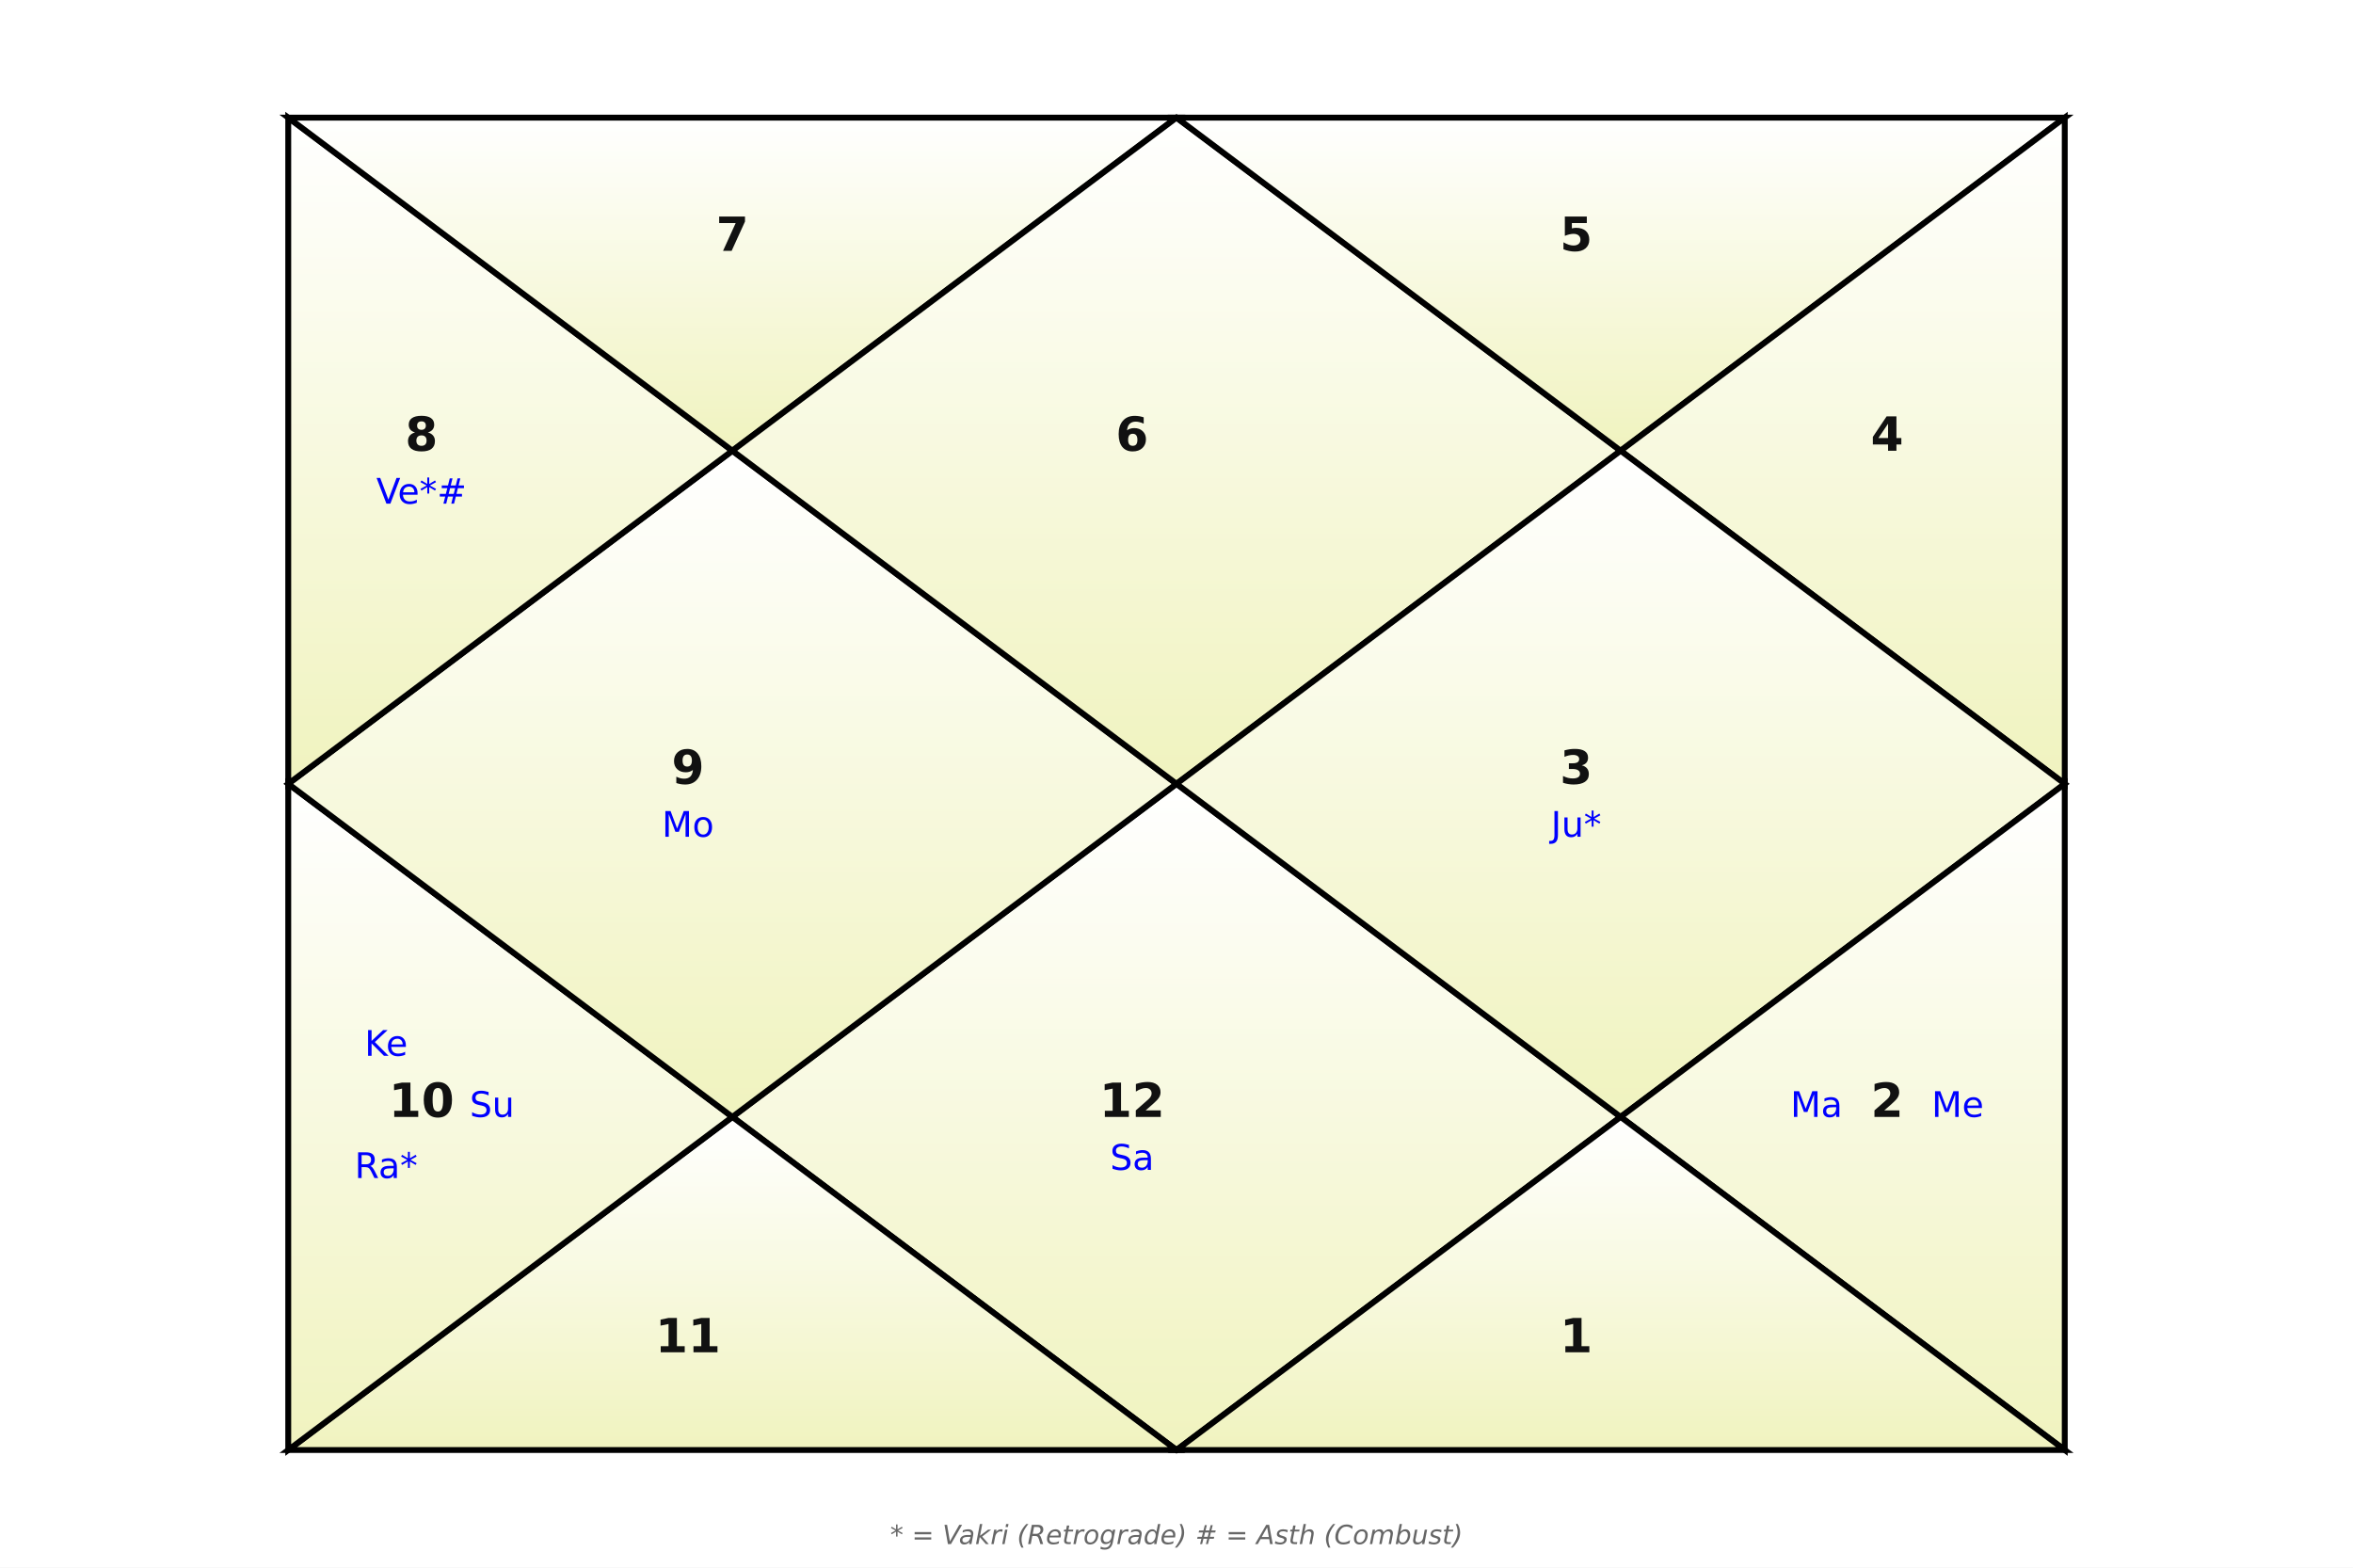
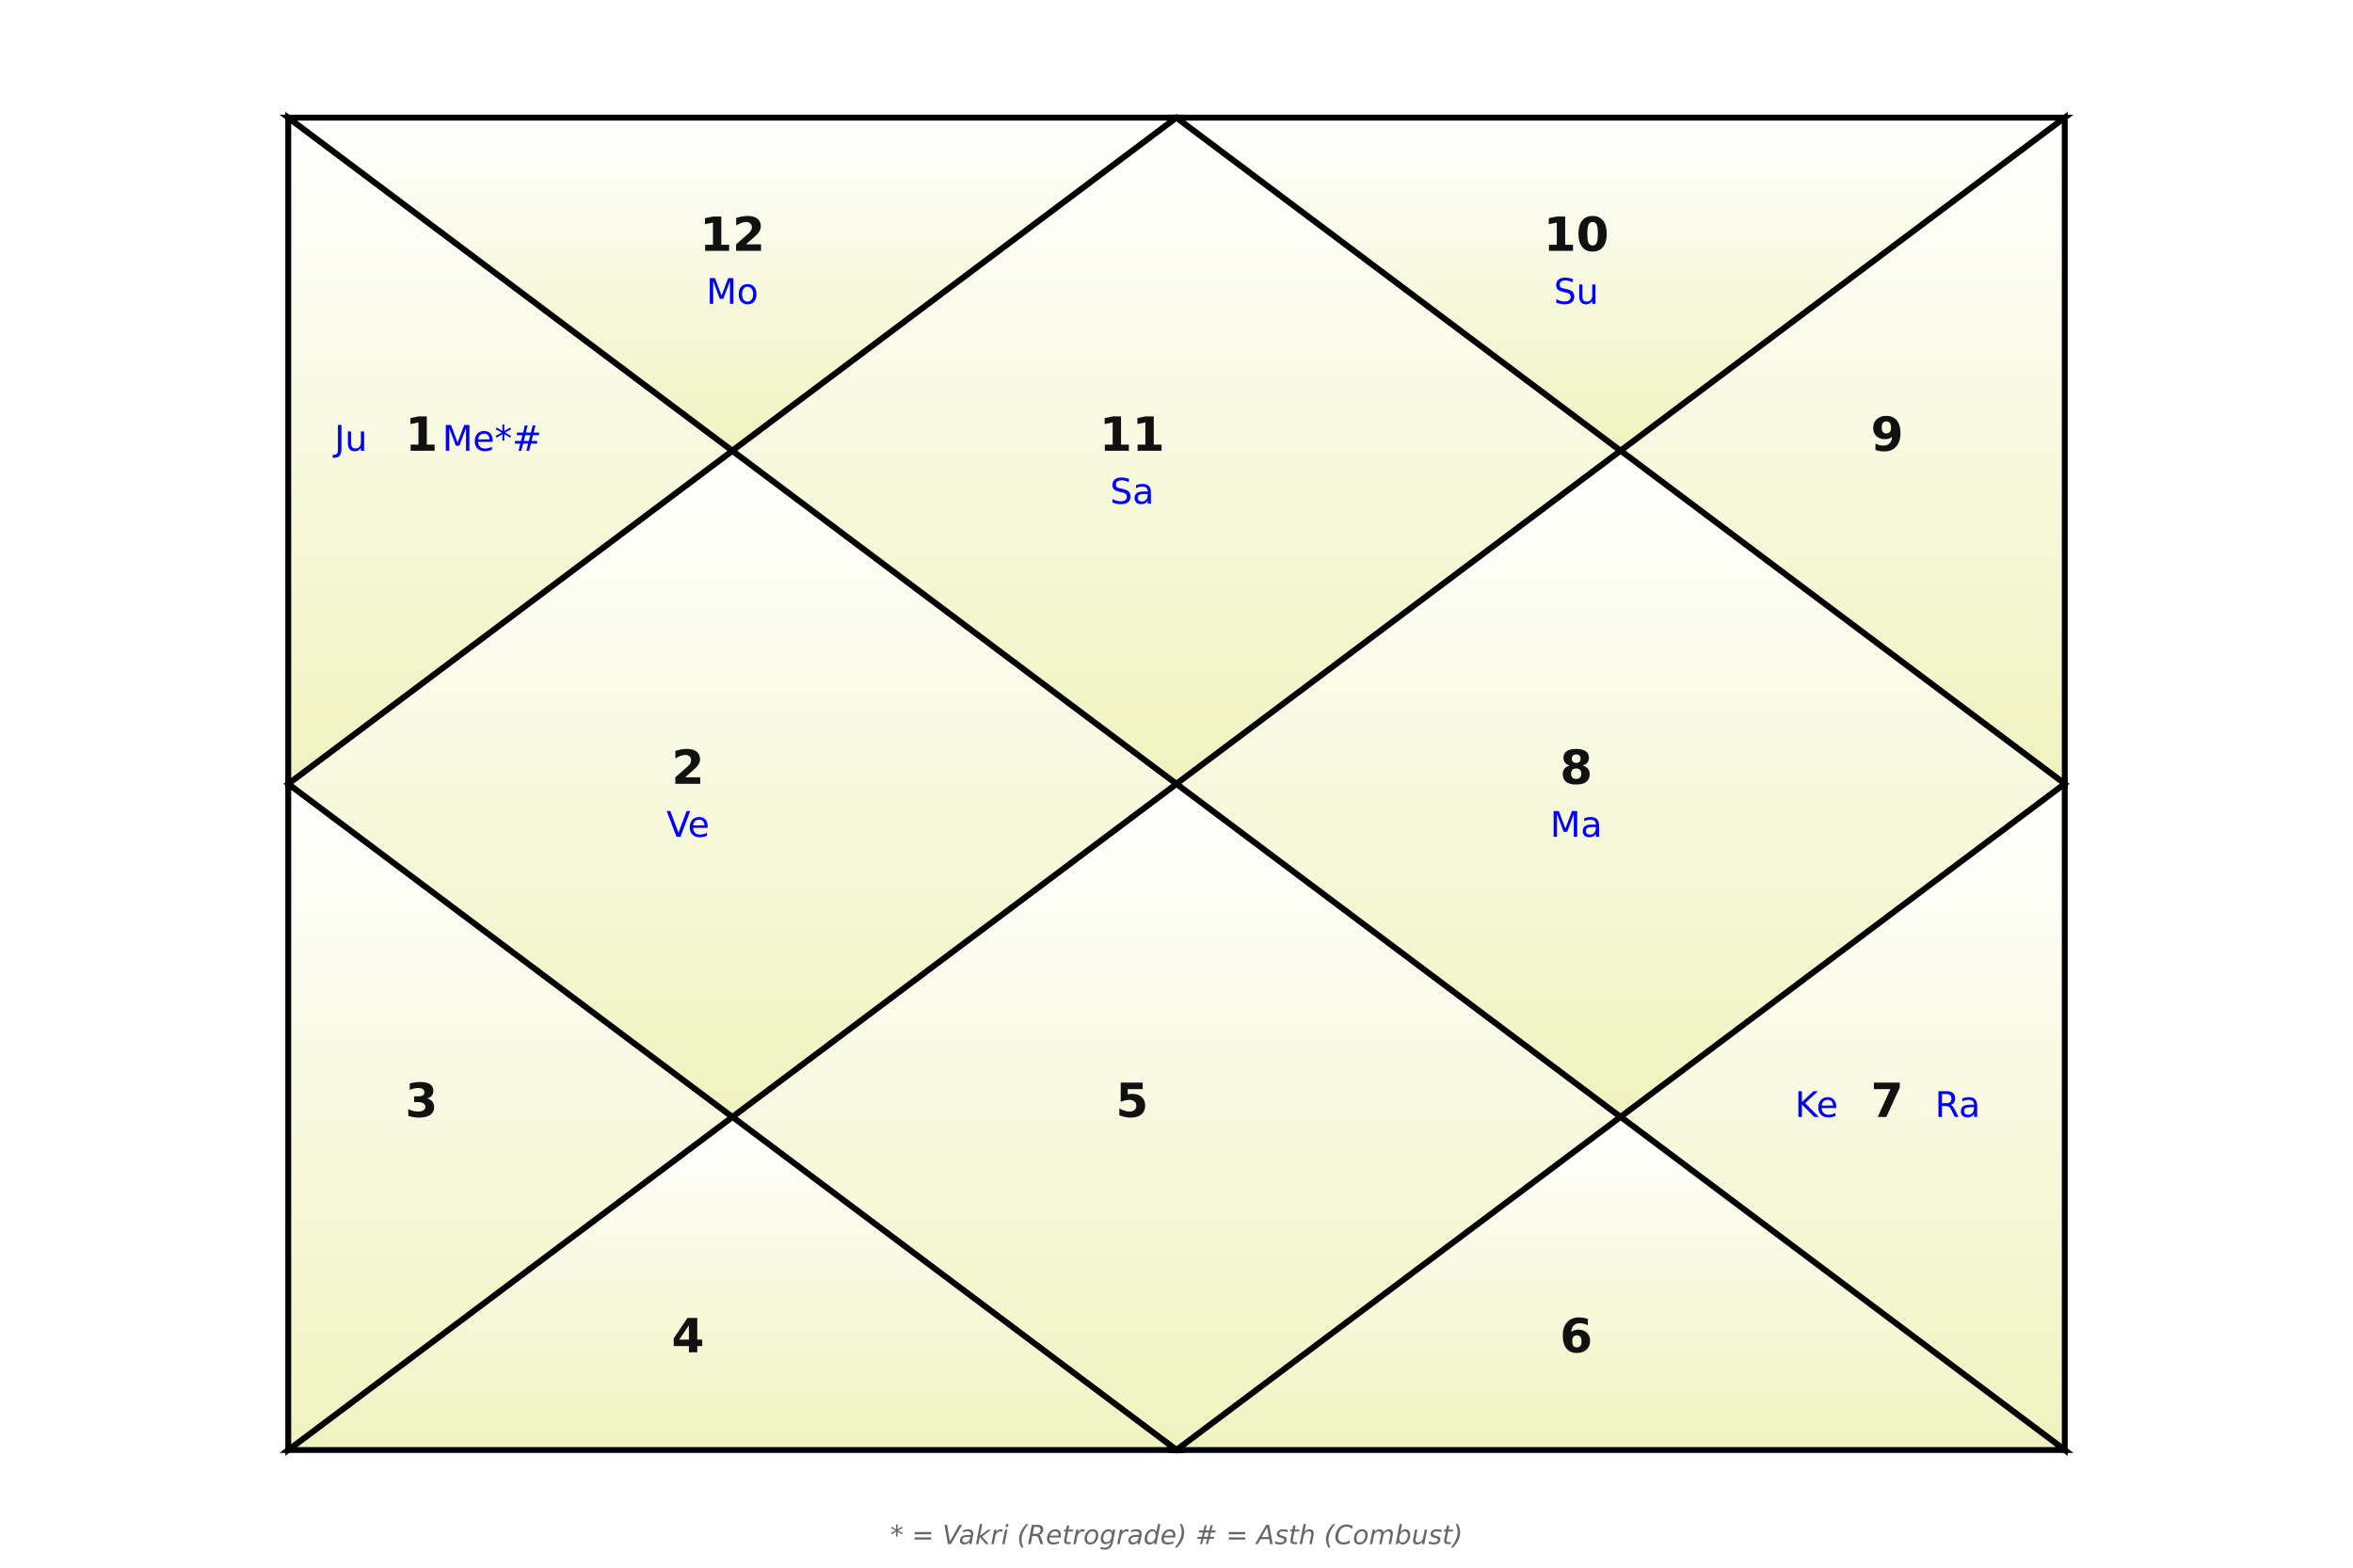
<svg xmlns="http://www.w3.org/2000/svg" baseProfile="full" height="100%" version="1.1" viewBox="0 0 800 533" width="100%">
  <defs>
    <linearGradient id="houseGrad" x1="0" x2="0" y1="0" y2="1">
      <stop offset="0" stop-color="white" />
      <stop offset="1" stop-color="#f0f3bf" />
    </linearGradient>
  </defs>
  <rect fill="white" height="533" width="800" x="0" y="0" />
  <polygon fill="url(#houseGrad)" points="249.0,379.75 400.0,493.0 551.0,379.75 400.0,266.5" stroke="#000" stroke-width="2" />
  <polygon fill="url(#houseGrad)" points="249.0,379.75 98.0,493.0 400.0,493.0" stroke="#000" stroke-width="2" />
  <polygon fill="url(#houseGrad)" points="98.0,266.5 98.0,493.0 249.0,379.75" stroke="#000" stroke-width="2" />
  <polygon fill="url(#houseGrad)" points="98.0,266.5 249.0,379.75 400.0,266.5 249.0,153.25" stroke="#000" stroke-width="2" />
  <polygon fill="url(#houseGrad)" points="98.0,40.0 98.0,266.5 249.0,153.25" stroke="#000" stroke-width="2" />
  <polygon fill="url(#houseGrad)" points="98.0,40.0 249.0,153.25 400.0,40.0" stroke="#000" stroke-width="2" />
  <polygon fill="url(#houseGrad)" points="249.0,153.25 400.0,266.5 551.0,153.25 400.0,40.0" stroke="#000" stroke-width="2" />
  <polygon fill="url(#houseGrad)" points="400.0,40.0 551.0,153.25 702.0,40.0" stroke="#000" stroke-width="2" />
  <polygon fill="url(#houseGrad)" points="551.0,153.25 702.0,266.5 702.0,40.0" stroke="#000" stroke-width="2" />
  <polygon fill="url(#houseGrad)" points="551.0,153.25 400.0,266.5 551.0,379.75 702.0,266.5" stroke="#000" stroke-width="2" />
  <polygon fill="url(#houseGrad)" points="551.0,379.75 702.0,493.0 702.0,266.5" stroke="#000" stroke-width="2" />
  <polygon fill="url(#houseGrad)" points="551.0,379.75 400.0,493.0 702.0,493.0" stroke="#000" stroke-width="2" />
-   <text fill="#111111" font-family="DejaVu Sans, Arial, sans-serif" font-size="16" font-weight="bold" text-anchor="middle" x="384.9" y="153.25">6</text>
-   <text fill="#111111" font-family="DejaVu Sans, Arial, sans-serif" font-size="16" font-weight="bold" text-anchor="middle" x="249.0" y="85.3">7</text>
-   <text fill="#111111" font-family="DejaVu Sans, Arial, sans-serif" font-size="16" font-weight="bold" text-anchor="middle" x="143.3" y="153.25">8</text>
-   <text fill="#0000ff" font-family="DejaVu Sans, Arial, sans-serif" font-size="12" text-anchor="middle" x="143.3" y="171.25">Ve*#</text>
-   <text fill="#111111" font-family="DejaVu Sans, Arial, sans-serif" font-size="16" font-weight="bold" text-anchor="middle" x="233.9" y="266.5">9</text>
-   <text fill="#0000ff" font-family="DejaVu Sans, Arial, sans-serif" font-size="12" text-anchor="middle" x="233.9" y="284.5">Mo</text>
-   <text fill="#111111" font-family="DejaVu Sans, Arial, sans-serif" font-size="16" font-weight="bold" text-anchor="middle" x="143.3" y="379.75">10</text>
-   <text fill="#0000ff" font-family="DejaVu Sans, Arial, sans-serif" font-size="12" text-anchor="middle" x="167.3" y="379.75">Su</text>
-   <text fill="#0000ff" font-family="DejaVu Sans, Arial, sans-serif" font-size="12" text-anchor="middle" x="131.3" y="400.535">Ra*</text>
-   <text fill="#0000ff" font-family="DejaVu Sans, Arial, sans-serif" font-size="12" text-anchor="middle" x="131.3" y="358.965">Ke</text>
-   <text fill="#111111" font-family="DejaVu Sans, Arial, sans-serif" font-size="16" font-weight="bold" text-anchor="middle" x="233.9" y="459.78">11</text>
-   <text fill="#111111" font-family="DejaVu Sans, Arial, sans-serif" font-size="16" font-weight="bold" text-anchor="middle" x="384.9" y="379.75">12</text>
-   <text fill="#0000ff" font-family="DejaVu Sans, Arial, sans-serif" font-size="12" text-anchor="middle" x="384.9" y="397.75">Sa</text>
-   <text fill="#111111" font-family="DejaVu Sans, Arial, sans-serif" font-size="16" font-weight="bold" text-anchor="middle" x="535.9" y="459.78">1</text>
-   <text fill="#111111" font-family="DejaVu Sans, Arial, sans-serif" font-size="16" font-weight="bold" text-anchor="middle" x="641.6" y="379.75">2</text>
-   <text fill="#0000ff" font-family="DejaVu Sans, Arial, sans-serif" font-size="12" text-anchor="middle" x="665.6" y="379.75">Me</text>
-   <text fill="#0000ff" font-family="DejaVu Sans, Arial, sans-serif" font-size="12" text-anchor="middle" x="617.6" y="379.75">Ma</text>
-   <text fill="#111111" font-family="DejaVu Sans, Arial, sans-serif" font-size="16" font-weight="bold" text-anchor="middle" x="535.9" y="266.5">3</text>
-   <text fill="#0000ff" font-family="DejaVu Sans, Arial, sans-serif" font-size="12" text-anchor="middle" x="535.9" y="284.5">Ju*</text>
-   <text fill="#111111" font-family="DejaVu Sans, Arial, sans-serif" font-size="16" font-weight="bold" text-anchor="middle" x="641.6" y="153.25">4</text>
-   <text fill="#111111" font-family="DejaVu Sans, Arial, sans-serif" font-size="16" font-weight="bold" text-anchor="middle" x="535.9" y="85.3">5</text>
+   <text fill="#111111" font-family="DejaVu Sans, Arial, sans-serif" font-size="16" font-weight="bold" text-anchor="middle" x="384.9" y="153.25">11</text>
+   <text fill="#0000ff" font-family="DejaVu Sans, Arial, sans-serif" font-size="12" text-anchor="middle" x="384.9" y="171.25">Sa</text>
+   <text fill="#111111" font-family="DejaVu Sans, Arial, sans-serif" font-size="16" font-weight="bold" text-anchor="middle" x="249.0" y="85.3">12</text>
+   <text fill="#0000ff" font-family="DejaVu Sans, Arial, sans-serif" font-size="12" text-anchor="middle" x="249.0" y="103.3">Mo</text>
+   <text fill="#111111" font-family="DejaVu Sans, Arial, sans-serif" font-size="16" font-weight="bold" text-anchor="middle" x="143.3" y="153.25">1</text>
+   <text fill="#0000ff" font-family="DejaVu Sans, Arial, sans-serif" font-size="12" text-anchor="middle" x="167.3" y="153.25">Me*#</text>
+   <text fill="#0000ff" font-family="DejaVu Sans, Arial, sans-serif" font-size="12" text-anchor="middle" x="119.3" y="153.25">Ju</text>
+   <text fill="#111111" font-family="DejaVu Sans, Arial, sans-serif" font-size="16" font-weight="bold" text-anchor="middle" x="233.9" y="266.5">2</text>
+   <text fill="#0000ff" font-family="DejaVu Sans, Arial, sans-serif" font-size="12" text-anchor="middle" x="233.9" y="284.5">Ve</text>
+   <text fill="#111111" font-family="DejaVu Sans, Arial, sans-serif" font-size="16" font-weight="bold" text-anchor="middle" x="143.3" y="379.75">3</text>
+   <text fill="#111111" font-family="DejaVu Sans, Arial, sans-serif" font-size="16" font-weight="bold" text-anchor="middle" x="233.9" y="459.78">4</text>
+   <text fill="#111111" font-family="DejaVu Sans, Arial, sans-serif" font-size="16" font-weight="bold" text-anchor="middle" x="384.9" y="379.75">5</text>
+   <text fill="#111111" font-family="DejaVu Sans, Arial, sans-serif" font-size="16" font-weight="bold" text-anchor="middle" x="535.9" y="459.78">6</text>
+   <text fill="#111111" font-family="DejaVu Sans, Arial, sans-serif" font-size="16" font-weight="bold" text-anchor="middle" x="641.6" y="379.75">7</text>
+   <text fill="#0000ff" font-family="DejaVu Sans, Arial, sans-serif" font-size="12" text-anchor="middle" x="665.6" y="379.75">Ra</text>
+   <text fill="#0000ff" font-family="DejaVu Sans, Arial, sans-serif" font-size="12" text-anchor="middle" x="617.6" y="379.75">Ke</text>
+   <text fill="#111111" font-family="DejaVu Sans, Arial, sans-serif" font-size="16" font-weight="bold" text-anchor="middle" x="535.9" y="266.5">8</text>
+   <text fill="#0000ff" font-family="DejaVu Sans, Arial, sans-serif" font-size="12" text-anchor="middle" x="535.9" y="284.5">Ma</text>
+   <text fill="#111111" font-family="DejaVu Sans, Arial, sans-serif" font-size="16" font-weight="bold" text-anchor="middle" x="641.6" y="153.25">9</text>
+   <text fill="#111111" font-family="DejaVu Sans, Arial, sans-serif" font-size="16" font-weight="bold" text-anchor="middle" x="535.9" y="85.3">10</text>
+   <text fill="#0000ff" font-family="DejaVu Sans, Arial, sans-serif" font-size="12" text-anchor="middle" x="535.9" y="103.3">Su</text>
  <text fill="#666" font-family="DejaVu Sans" font-size="9" font-style="italic" text-anchor="middle" x="400.0" y="525">* = Vakri (Retrograde)  # = Asth (Combust)</text>
</svg>
